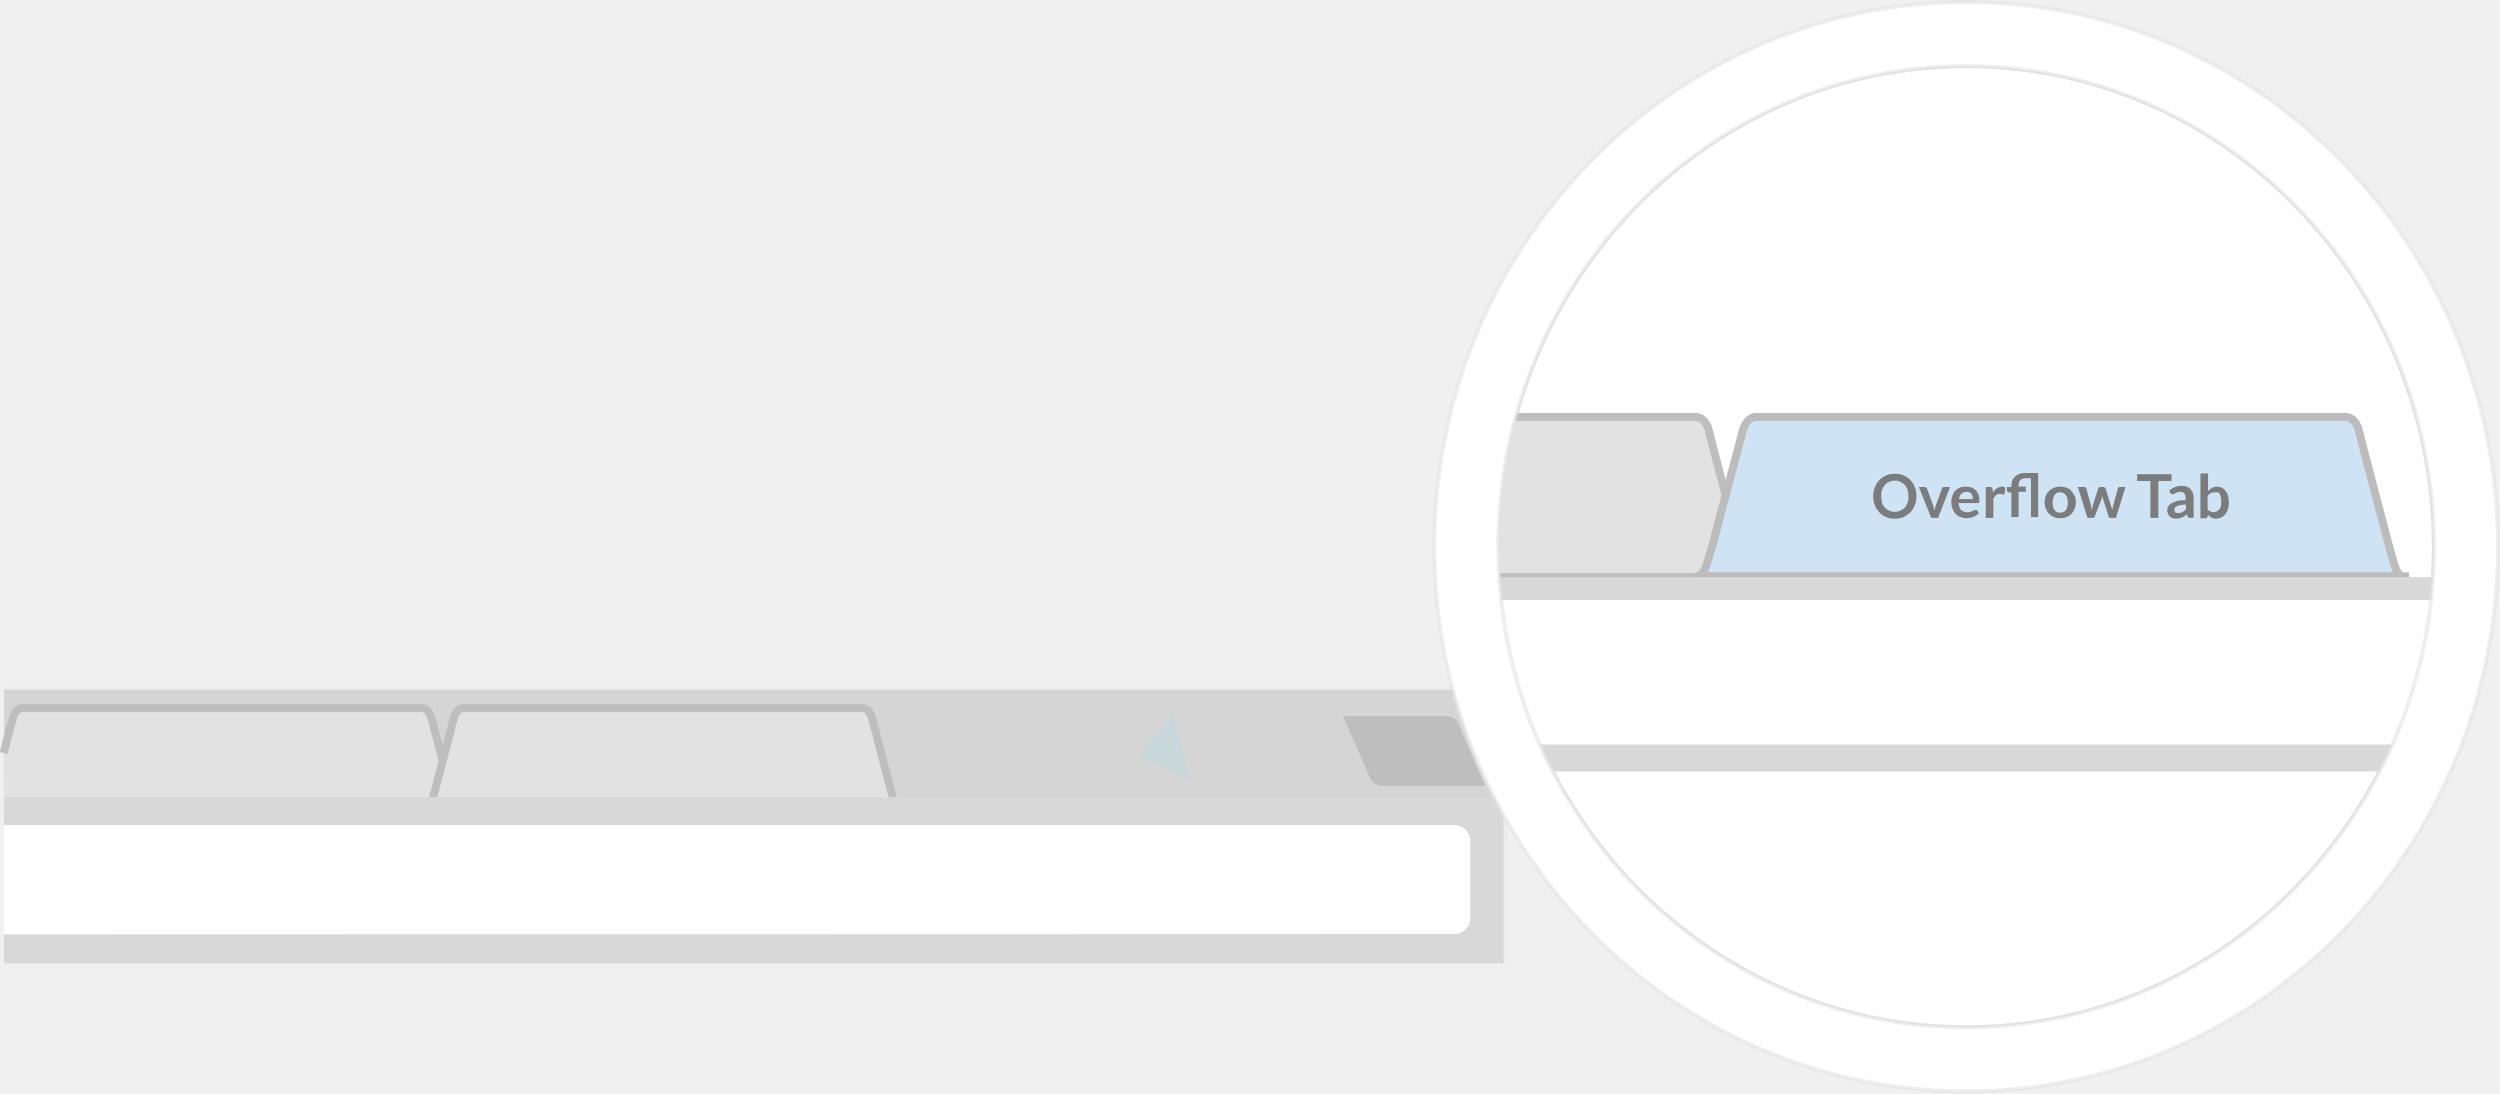
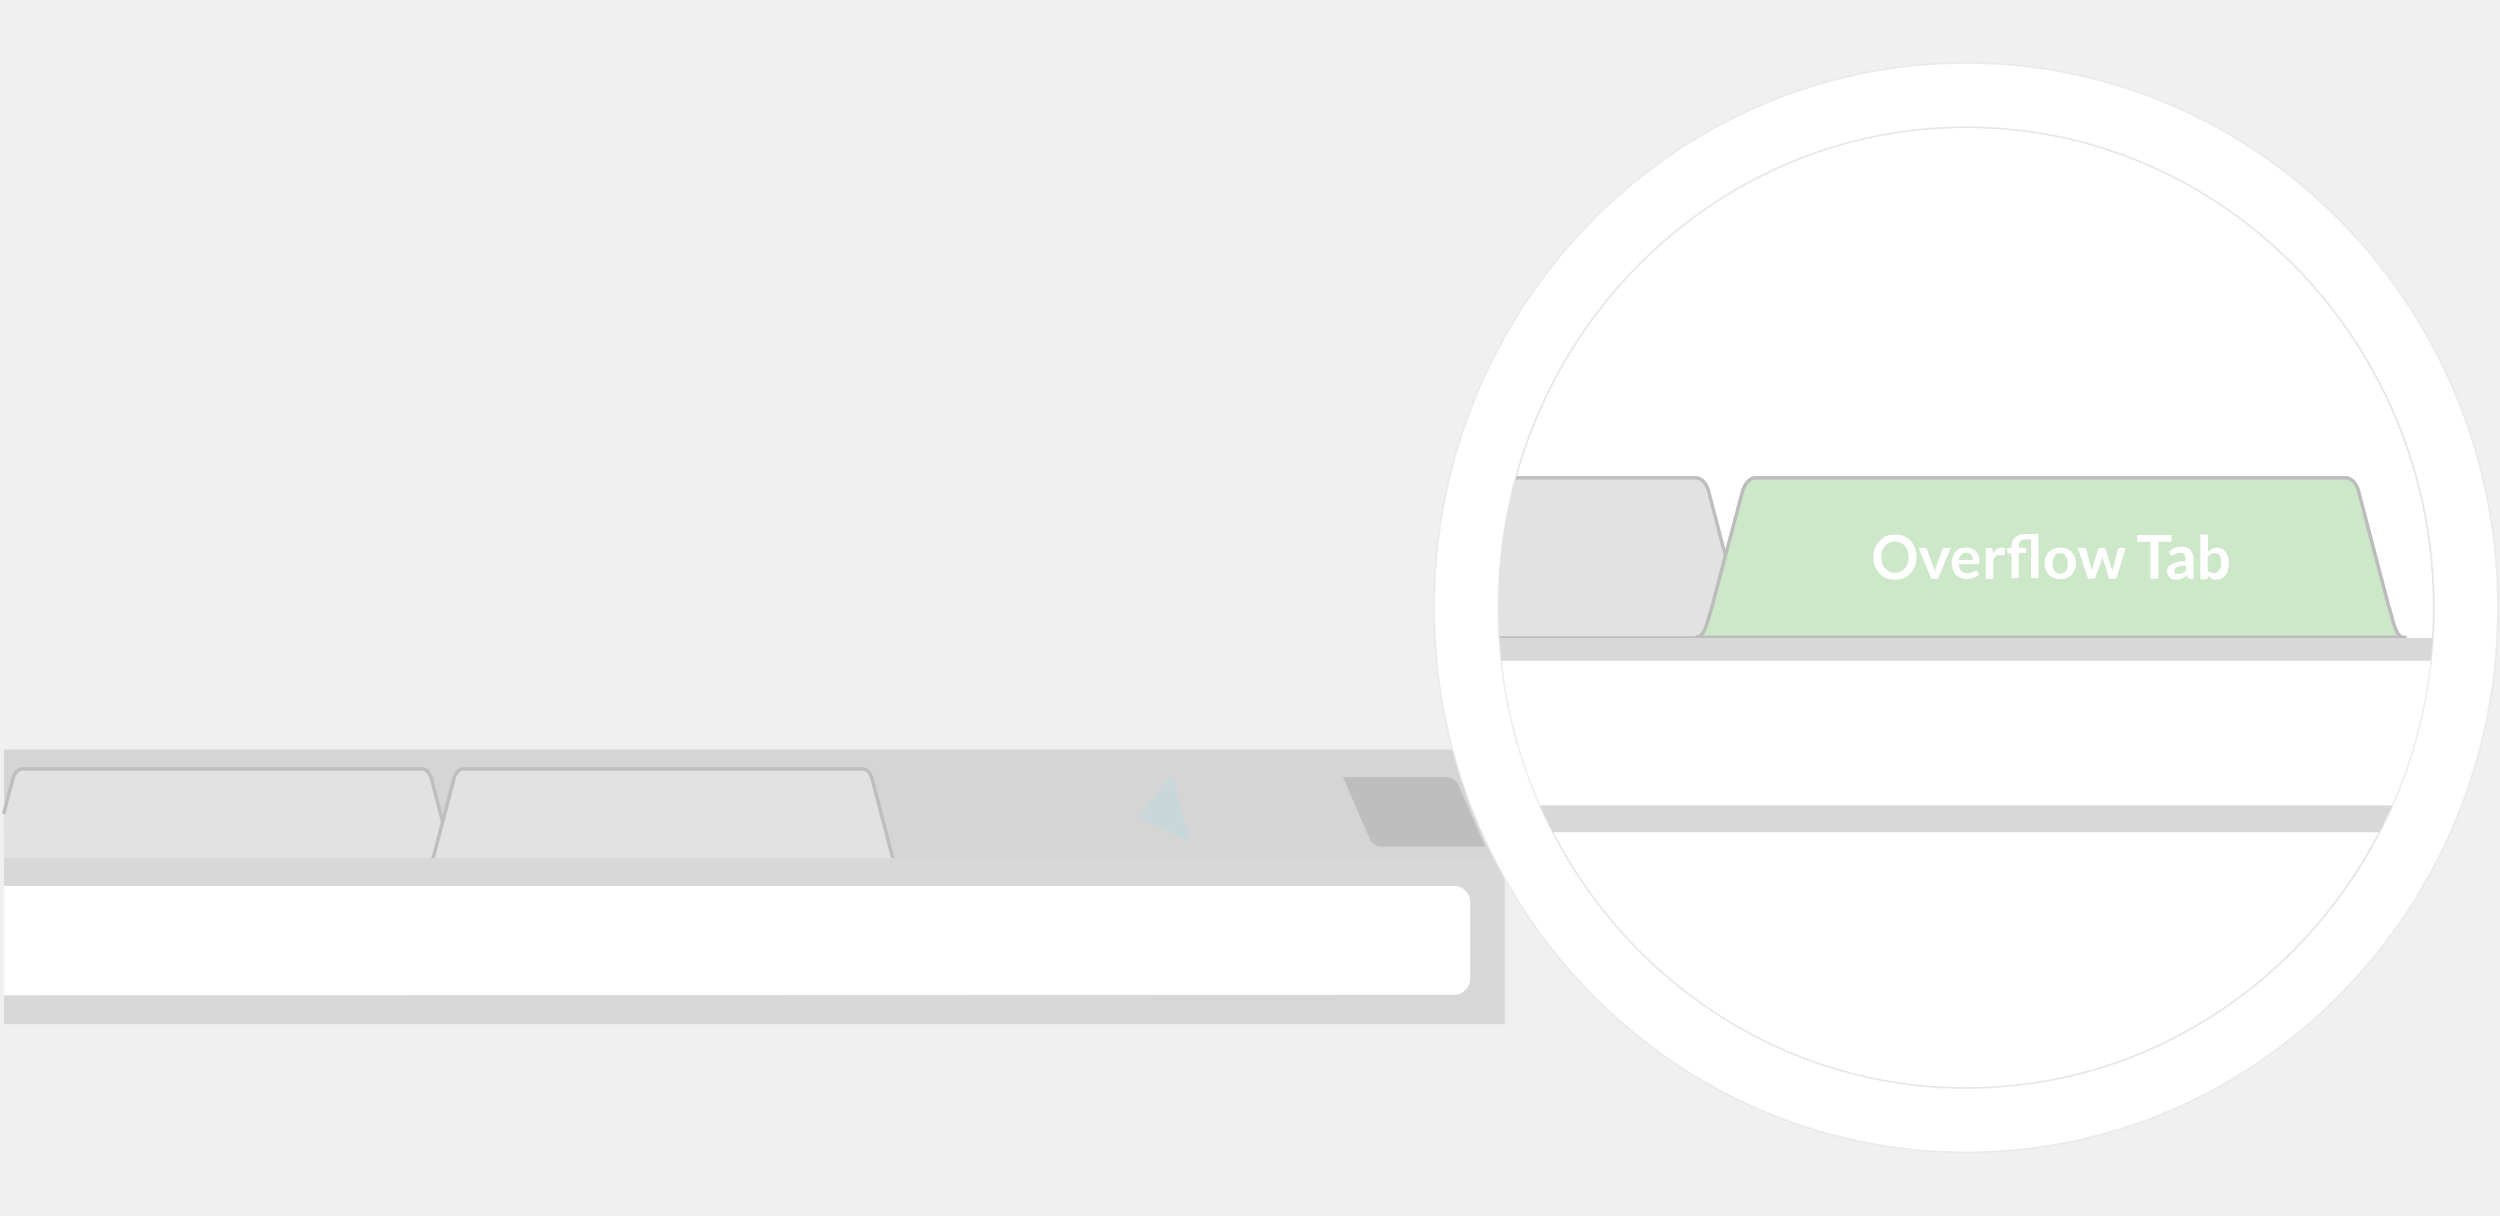
- <svg xmlns="http://www.w3.org/2000/svg" id="ot-creation-svg" viewBox="0 0 624.2 273">
-   <path fill="#D5D5D5" d="M1 171.7h374.9v68.8H1z" />
-   <path fill="#E2E2E2" stroke="#BFBEBE" stroke-width="2" stroke-miterlimit="10" d="M1 203.8h114.4c-1-.2-1.3-.7-1.9-2.6-.4-1.6-.8-2.8-.8-2.9-1.2-4.7-4.9-18.7-5-19.1 0-.2-.1-.4-.2-.5-.4-1.1-1.2-1.9-2.1-1.9H5.5c-.9 0-1.8.9-2.2 2.2-.1.2-1.2 4.4-2.4 9" />
-   <path fill="#E2E2E2" stroke="#BFBEBE" stroke-width="2" stroke-miterlimit="10" d="M225.4 203.8c-1-.2-1.3-.7-1.9-2.6-.4-1.6-.8-2.8-.8-2.9-1.2-4.7-4.9-18.7-5-19.1 0-.2-.1-.4-.2-.5-.4-1.1-1.2-1.9-2.1-1.9h-99.8c-.9 0-1.8.9-2.2 2.2-.1.5-3.9 14.8-5.1 19.5l-.8 2.8c-.6 1.9-1 2.4-2 2.6h119.9z" />
-   <path id="overflow-tab" fill="#CEE4F4" stroke="#BCBCBC" stroke-width="2" stroke-miterlimit="10" d="M335.4 228.8c-1-.2-1.3-.7-1.9-2.6-.4-1.6-.8-2.8-.8-2.9-1.2-4.7-4.9-18.7-5-19.1 0-.2-.1-.4-.2-.5-.4-1.1-1.2-1.9-2.1-1.9h-99.8c-.9 0-1.8.9-2.2 2.2-.1.5-3.9 14.8-5.1 19.5l-.8 2.8c-.6 1.9-1 2.4-2 2.6h119.9z" />
-   <path fill="#D8D8D8" d="M1 240.2h374.9V199H1" />
-   <path fill="#BFBEBE" d="M370.8 196.1c-1.6-3.8-6.6-15.1-6.7-15.4-.1-.1-.1-.3-.2-.4-.6-.9-1.6-1.5-2.8-1.5h-25.7v.1c1.6 3.8 6.6 15.1 6.7 15.4.1.1.1.3.2.4.6.9 1.6 1.5 2.8 1.5H369l1.8-.1c0 .1 0 .1 0 0z" />
-   <path fill="#FFF" d="M1 206h362.1c2.2 0 4 1.8 4 4v19.2c0 2.2-1.8 4-4 4L1 233.3" />
-   <path fill="none" stroke="#EDEDED" stroke-miterlimit="10" d="M375.9 240.5v-61.8c0-3.9-3.1-7-7-7H1" />
+ <svg xmlns="http://www.w3.org/2000/svg" id="ot-creation-svg" viewBox="0 0 1440 700">
+   <path fill="#D5D5D5" d="M2.3 431.2h864.9v158.7H2.3V431.2z" />
+   <path fill="#E2E2E2" stroke="#BFBEBE" stroke-width="2" stroke-miterlimit="10" d="M2.3 505.3h263.9c-2.3-.5-3-1.6-4.4-6-.9-3.7-1.8-6.5-1.8-6.7-2.8-10.8-11.3-43.1-11.5-44.1 0-.5-.2-.9-.5-1.2-.9-2.5-2.8-4.4-4.8-4.4H12.7c-2.1 0-4.2 2.1-5.1 5.1-.2.5-2.8 10.2-5.5 20.8" />
+   <path fill="#E2E2E2" stroke="#BFBEBE" stroke-width="2" stroke-miterlimit="10" d="M520 505.3c-2.3-.5-3-1.6-4.4-6-.9-3.7-1.8-6.5-1.8-6.7-2.8-10.8-11.3-43.1-11.5-44.1 0-.5-.2-.9-.5-1.2-.9-2.5-2.8-4.4-4.8-4.4H266.7c-2.1 0-4.2 2.1-5.1 5.1-.2 1.2-9 34.1-11.8 45l-1.8 6.5c-1.4 4.4-2.3 5.5-4.6 6H520v-.2z" />
+   <path id="overflow-tab" fill="#CCE8C8" stroke="#BCBCBC" stroke-width="2" stroke-miterlimit="10" d="M773.8 562.9c-2.3-.5-3-1.6-4.4-6-.9-3.7-1.8-6.5-1.8-6.7-2.8-10.8-11.3-43.1-11.5-44.1 0-.5-.2-.9-.5-1.2-.9-2.5-2.8-4.4-4.8-4.4H520.4c-2.1 0-4.2 2.1-5.1 5.1-.2 1.2-9 34.1-11.8 45l-1.8 6.5c-1.4 4.4-2.3 5.5-4.6 6h276.6v-.2z" />
+   <path fill="#D8D8D8" d="M2.3 589.2h864.9v-95H2.3" />
+   <path fill="#BFBEBE" d="M855.4 487.5c-3.7-8.8-15.2-34.8-15.5-35.5-.2-.2-.2-.7-.5-.9-1.4-2.1-3.7-3.5-6.5-3.5h-59.3v.2c3.7 8.8 15.2 34.8 15.5 35.5.2.2.2.7.5.9 1.4 2.1 3.7 3.5 6.5 3.5h55.1l4.2-.2c0 .2 0 .2 0 0z" />
+   <path fill="#FFF" d="M2.3 510.3h835.3c5.1 0 9.2 4.2 9.2 9.2v44.3c0 5.1-4.2 9.2-9.2 9.2l-835.3.3" />
+   <path fill="none" stroke="#EDEDED" stroke-miterlimit="10" d="M867.2 589.9V447.4c0-9-7.2-16.1-16.1-16.1H2.3" />
  <g id="magnifier">
-     <path fill="#B3DAE0" d="M284.2 188.9l8.4-10.7 4.6 16.7-13-6z" opacity=".4" id="flash-start" />
-     <path fill="#FFF" stroke="#E2E2E2" stroke-miterlimit="10" d="M607.7 136.5c0 66.1-52.3 120-116.8 120s-116.8-53.9-116.8-120 52.3-120 116.8-120 116.8 53.9 116.8 120z" />
+     <path id="flash-start" opacity=".4" fill="#B3DAE0" d="M655.6 470.9l19.4-24.7 10.6 38.5-30-13.8z" />
+     <path fill="#FFF" stroke="#E2E2E2" stroke-miterlimit="10" d="M1401.9 350c0 152.5-120.7 276.8-269.5 276.8S863 502.5 863 350 983.7 73.2 1132.5 73.2s269.4 124.3 269.4 276.8z" />
    <g id="magnified">
-       <path fill="#E2E2E2" stroke="#BFBEBE" stroke-width="2" stroke-miterlimit="10" d="M369.7 144.1h68.5c-1.5-.3-2-1-2.9-3.8-.7-2.4-1.1-4.2-1.2-4.3-1.8-6.9-7.3-27.7-7.4-28.3-.1-.3-.1-.5-.2-.8-.6-1.7-1.8-2.8-3.1-2.8h-50.5" />
-       <path fill="#CEE4F4" stroke="#BCBCBC" stroke-width="2" stroke-miterlimit="10" d="M600.5 144.1c-1.5-.3-2-1-2.9-3.8-.7-2.4-1.1-4.2-1.2-4.3-1.8-6.9-7.3-27.7-7.4-28.3-.1-.3-.1-.5-.2-.8-.6-1.7-1.8-2.8-3.1-2.8H438.4c-1.4 0-2.6 1.3-3.2 3.2-.2.7-5.8 21.9-7.6 28.7l-1.2 4.1c-.9 2.8-1.4 3.6-3 3.8h177.1z" />
-       <path d="M478.5 123.9c0 .8-.1 1.5-.4 2.2-.3.7-.6 1.3-1.1 1.8-.5.5-1.1.9-1.7 1.2-.7.3-1.4.4-2.2.4-.8 0-1.6-.1-2.2-.4-.7-.3-1.3-.7-1.7-1.2s-.9-1.1-1.1-1.8c-.3-.7-.4-1.4-.4-2.2s.1-1.5.4-2.2c.3-.7.6-1.3 1.1-1.8.5-.5 1.1-.9 1.7-1.2.7-.3 1.4-.4 2.2-.4.8 0 1.6.1 2.2.4.7.3 1.3.7 1.7 1.2.5.5.9 1.1 1.1 1.8.3.6.4 1.4.4 2.2zm-2 0c0-.6-.1-1.1-.2-1.6-.2-.5-.4-.9-.7-1.2s-.7-.6-1.1-.8c-.4-.2-.9-.3-1.4-.3-.5 0-1 .1-1.4.3-.4.2-.8.4-1.1.8s-.5.7-.7 1.2c-.2.5-.2 1-.2 1.6 0 .6.1 1.1.2 1.6s.4.9.7 1.2c.3.3.7.6 1.1.8.4.2.9.3 1.4.3.5 0 1-.1 1.4-.3.4-.2.8-.4 1.1-.8.3-.3.5-.7.7-1.2s.2-1 .2-1.6zm7.4 5.4h-1.7l-3.1-7.7h1.5c.1 0 .2 0 .3.1.1.1.2.1.2.2l1.5 4.1c.1.2.2.5.2.7s.1.5.2.7c0-.2.1-.5.2-.7.1-.2.1-.5.2-.7l1.5-4.1c0-.1.1-.2.2-.2.1-.1.2-.1.3-.1h1.5l-3 7.7zm7-7.8c.5 0 .9.1 1.3.2.4.2.8.4 1.1.7s.5.7.7 1.1.2.9.2 1.5v.3c0 .1 0 .2-.1.2 0 .1-.1.1-.1.1h-5c.1.8.3 1.4.6 1.7s.9.6 1.5.6c.3 0 .6 0 .8-.1.2-.1.4-.1.6-.2.2-.1.3-.2.4-.2.1-.1.2-.1.4-.1h.2c.1 0 .1.1.1.1l.5.7c-.2.2-.4.4-.7.6-.3.2-.5.3-.8.4-.3.1-.6.2-.8.2-.3 0-.6.1-.8.1-.5 0-1-.1-1.5-.3s-.9-.4-1.2-.8c-.3-.3-.6-.8-.8-1.3-.2-.5-.3-1.1-.3-1.8 0-.5.1-1 .3-1.5s.4-.9.7-1.2.7-.6 1.2-.8c.4-.1 1-.2 1.5-.2zm.1 1.3c-.5 0-1 .2-1.3.5-.3.3-.5.7-.6 1.3h3.5c0-.2 0-.5-.1-.7l-.3-.6c-.1-.2-.3-.3-.5-.4-.2-.1-.4-.1-.7-.1zm4.8 6.5v-7.7h1.1c.2 0 .3 0 .4.1.1.1.1.2.2.4l.1.9c.3-.5.6-.9 1-1.1s.8-.4 1.2-.4c.4 0 .7.1.9.3l-.2 1.4c0 .1 0 .2-.1.2 0 0-.1.1-.2.1s-.2 0-.3-.1c-.1 0-.3-.1-.5-.1-.4 0-.7.1-1 .3-.3.2-.5.5-.7.9v4.8h-1.9zm6.4 0V123l-.7-.1c-.1 0-.3-.1-.3-.2-.1-.1-.1-.2-.1-.3v-.8h1.1v-.3c0-.4.1-.8.2-1.2.1-.4.3-.7.6-1 .3-.3.6-.5 1-.7.4-.2.9-.3 1.4-.3h3.5v11h-1.8v-9.7h-1.4c-.6 0-1 .2-1.3.5s-.4.7-.4 1.3v.3h1.8v1.3H504v6.3h-1.8zm12.2-7.8c.6 0 1.1.1 1.6.3s.9.4 1.2.8.6.8.8 1.2c.2.5.3 1 .3 1.6 0 .6-.1 1.2-.3 1.6-.2.5-.4.9-.8 1.3-.3.3-.7.6-1.2.8s-1 .3-1.6.3c-.6 0-1.1-.1-1.6-.3-.5-.2-.9-.5-1.2-.8-.3-.3-.6-.8-.8-1.3-.2-.5-.3-1-.3-1.6 0-.6.1-1.2.3-1.6.2-.5.4-.9.8-1.2.3-.3.7-.6 1.2-.8.5-.2 1.1-.3 1.6-.3zm0 6.5c.6 0 1.1-.2 1.4-.6s.5-1.1.5-1.9c0-.8-.2-1.5-.5-1.9s-.8-.7-1.4-.7c-.7 0-1.1.2-1.4.7s-.5 1.1-.5 1.9c0 .8.2 1.5.5 1.9.3.4.8.6 1.4.6zm4.4-6.4h1.5c.1 0 .3 0 .4.1.1.1.2.1.2.2l1.1 4.1c.1.2.1.4.1.7 0 .2.1.4.1.6.1-.2.1-.4.2-.6.1-.2.1-.4.2-.7l1.3-4.1c0-.1.1-.2.2-.2s.2-.1.3-.1h.8c.1 0 .2 0 .3.1l.2.2 1.3 4.2c.1.2.1.4.2.6.1.2.1.4.2.6 0-.2.1-.4.1-.6 0-.2.1-.4.2-.7l1.1-4.1c0-.1.1-.2.2-.2.1-.1.2-.1.3-.1h1.4l-2.4 7.7h-1.5c-.2 0-.3-.1-.3-.3l-1.4-4.4c0-.1-.1-.3-.1-.4 0-.1-.1-.3-.1-.4 0 .1-.1.3-.1.4 0 .1-.1.3-.1.4L523 129c-.1.2-.2.3-.4.3h-1.4l-2.4-7.7zm23.4-3.2v1.7h-3.3v9.2h-2v-9.2h-3.3v-1.7h8.6zm5.4 10.9h-.8c-.2 0-.3 0-.4-.1-.1-.1-.2-.2-.2-.3l-.2-.5c-.2.2-.4.3-.6.5l-.6.3c-.2.1-.4.2-.6.2-.2 0-.5.1-.8.1-.3 0-.6 0-.9-.1s-.5-.2-.7-.4c-.2-.2-.4-.4-.5-.7-.1-.3-.2-.6-.2-.9 0-.3.1-.6.2-.9.2-.3.4-.5.8-.8.4-.2.8-.4 1.4-.6.6-.2 1.3-.2 2.2-.2v-.5c0-.5-.1-.9-.3-1.2-.2-.2-.5-.4-.9-.4-.3 0-.5 0-.8.1-.2.1-.4.1-.5.2s-.3.2-.4.2c-.1.1-.3.1-.4.1-.1 0-.2 0-.3-.1s-.2-.1-.2-.2l-.3-.6c.9-.8 2-1.2 3.2-1.2.5 0 .9.1 1.2.2s.7.4.9.6l.6.9c.1.4.2.8.2 1.2v5.1zm-3.6-1.2c.2 0 .4 0 .5-.1.2 0 .3-.1.5-.2s.3-.2.4-.3c.1-.1.3-.2.4-.4V126c-.5 0-1 0-1.4.1-.4.1-.7.2-.9.3-.2.1-.4.2-.5.4-.1.1-.1.3-.1.5 0 .3.1.6.3.7.2.1.5.1.8.1zm5.4 1.2v-11.1h1.9v4.4c.3-.3.6-.6 1-.8.4-.2.8-.3 1.3-.3.4 0 .8.1 1.2.3s.6.4.9.8c.3.3.4.7.6 1.2.1.5.2 1 .2 1.7 0 .6-.1 1.1-.2 1.6-.2.5-.4.9-.7 1.3-.3.4-.6.6-1 .8-.4.2-.9.3-1.4.3-.2 0-.5 0-.6-.1-.2 0-.4-.1-.5-.2-.2-.1-.3-.2-.4-.3l-.4-.4-.1.5c0 .1-.1.2-.2.3s-.2.1-.3.1h-1.3zm3.6-6.4c-.4 0-.7.1-1 .2-.3.2-.5.4-.8.7v3.4c.2.3.4.4.7.5.2.1.5.2.8.2.3 0 .5-.1.8-.2.2-.1.4-.3.6-.5.2-.2.3-.5.4-.8.1-.3.1-.7.1-1.2 0-.4 0-.8-.1-1.1s-.2-.6-.3-.8-.3-.3-.5-.4c-.2.1-.4 0-.7 0z" fill="#7C7C7C" />
-       <path fill="#D8D8D8" d="M377.8 192.6h222.7l14-48.5H359.8z" />
-       <path fill="#FFF" d="M615.8 179.9c0 3.3-2.7 6-5.9 6H369.7v-36.1h240.2c3.3 0 5.9 2.7 5.9 6v24.1z" />
+       <path fill="#E2E2E2" stroke="#BFBEBE" stroke-width="2" stroke-miterlimit="10" d="M852.9 367.5h158c-3.5-.7-4.6-2.3-6.7-8.8-1.6-5.5-2.5-9.7-2.8-9.9-4.2-15.9-16.8-63.9-17.1-65.3-.2-.7-.2-1.2-.5-1.8-1.4-3.9-4.2-6.5-7.2-6.5H860.3" />
+       <path fill="#CCE8C8" stroke="#BCBCBC" stroke-width="2" stroke-miterlimit="10" d="M1385.3 367.5c-3.5-.7-4.6-2.3-6.7-8.8-1.6-5.5-2.5-9.7-2.8-9.9-4.2-15.9-16.8-63.9-17.1-65.3-.2-.7-.2-1.2-.5-1.8-1.4-3.9-4.2-6.5-7.2-6.5h-339.8c-3.2 0-6 3-7.4 7.4-.5 1.6-13.4 50.5-17.5 66.2l-2.8 9.5c-2.1 6.5-3.2 8.3-6.9 8.8h408.6v.4z" />
+       <path fill="#FFF" d="M1103.9 320.9c0 1.8-.2 3.5-.9 5.1-.7 1.6-1.4 3-2.5 4.2-1.2 1.2-2.5 2.1-3.9 2.8-1.6.7-3.2.9-5.1.9s-3.7-.2-5.1-.9c-1.6-.7-3-1.6-3.9-2.8s-2.1-2.5-2.5-4.2c-.7-1.6-.9-3.2-.9-5.1s.2-3.5.9-5.1c.7-1.6 1.4-3 2.5-4.2 1.2-1.2 2.5-2.1 3.9-2.8 1.6-.7 3.2-.9 5.1-.9s3.7.2 5.1.9c1.6.7 3 1.6 3.9 2.8 1.2 1.2 2.1 2.5 2.5 4.2.6 1.4.9 3.3.9 5.1zm-4.6 0c0-1.4-.2-2.5-.5-3.7-.5-1.2-.9-2.1-1.6-2.8-.7-.7-1.6-1.4-2.5-1.8s-2.1-.7-3.2-.7-2.3.2-3.2.7c-.9.5-1.8.9-2.5 1.8s-1.2 1.6-1.6 2.8c-.5 1.2-.5 2.3-.5 3.7 0 1.4.2 2.5.5 3.7.2 1.2.9 2.1 1.6 2.8.7.7 1.6 1.4 2.5 1.8.9.5 2.1.7 3.2.7s2.3-.2 3.2-.7 1.8-.9 2.5-1.8c.7-.7 1.2-1.6 1.6-2.8.5-1.1.5-2.3.5-3.7zm17 12.5h-3.9l-7.2-17.8h3.5c.2 0 .5 0 .7.2.2.2.5.2.5.5l3.5 9.5c.2.5.5 1.2.5 1.6 0 .5.2 1.2.5 1.6 0-.5.2-1.2.5-1.6.2-.5.2-1.2.5-1.6l3.5-9.5c0-.2.2-.5.5-.5.2-.2.5-.2.7-.2h3.5l-7.3 17.8zm16.2-18c1.2 0 2.1.2 3 .5.9.5 1.8.9 2.5 1.6s1.2 1.6 1.6 2.5c.5.9.5 2.1.5 3.5v.7c0 .2 0 .5-.2.5 0 .2-.2.2-.2.2h-11.5c.2 1.8.7 3.2 1.4 3.9s2.1 1.4 3.5 1.4c.7 0 1.4 0 1.8-.2.5-.2.9-.2 1.4-.5.5-.2.7-.5.9-.5.2-.2.5-.2.9-.2h.5c.2 0 .2.2.2.2l1.2 1.6c-.5.5-.9.9-1.6 1.4-.7.5-1.2.7-1.8.9-.7.2-1.4.5-1.8.5-.7 0-1.4.2-1.8.2-1.2 0-2.3-.2-3.5-.7-1.2-.5-2.1-.9-2.8-1.8-.7-.7-1.4-1.8-1.8-3-.5-1.2-.7-2.5-.7-4.2 0-1.2.2-2.3.7-3.5.5-1.2.9-2.1 1.6-2.8.7-.7 1.6-1.4 2.8-1.8.6-.2 2-.4 3.2-.4zm.2 3c-1.2 0-2.3.5-3 1.2-.7.7-1.2 1.6-1.4 3h8.1c0-.5 0-1.2-.2-1.6l-.7-1.4c-.2-.5-.7-.7-1.2-.9s-.9-.3-1.6-.3zm11.1 15v-17.8h2.5c.5 0 .7 0 .9.2.2.2.2.5.5.9l.2 2.1c.7-1.2 1.4-2.1 2.3-2.5.9-.5 1.8-.9 2.8-.9.9 0 1.6.2 2.1.7l-.5 3.2c0 .2 0 .5-.2.5 0 0-.2.2-.5.2s-.5 0-.7-.2c-.2 0-.7-.2-1.2-.2-.9 0-1.6.2-2.3.7s-1.2 1.2-1.6 2.1v11.1l-4.3-.1zm14.8 0v-14.5l-1.6-.2c-.2 0-.7-.2-.7-.5-.2-.2-.2-.5-.2-.7v-1.8h2.5v-.7c0-.9.2-1.8.5-2.8.2-.9.7-1.6 1.4-2.3.7-.7 1.4-1.2 2.3-1.6.9-.5 2.1-.7 3.2-.7h8.1V333h-4.2v-22.4h-3.2c-1.4 0-2.3.5-3 1.2-.7.7-.9 1.6-.9 3v.7h4.2v3h-4.2V333h-4.2v.4zm28.1-18c1.4 0 2.5.2 3.7.7 1.2.5 2.1.9 2.8 1.8.7.9 1.4 1.8 1.8 2.8.5 1.2.7 2.3.7 3.7 0 1.4-.2 2.8-.7 3.7-.5 1.2-.9 2.1-1.8 3-.7.7-1.6 1.4-2.8 1.8-1.2.5-2.3.7-3.7.7-1.4 0-2.5-.2-3.7-.7-1.2-.5-2.1-1.2-2.8-1.8-.7-.7-1.4-1.8-1.8-3-.5-1.2-.7-2.3-.7-3.7 0-1.4.2-2.8.7-3.7.5-1.2.9-2.1 1.8-2.8.7-.7 1.6-1.4 2.8-1.8s2.5-.7 3.7-.7zm0 15c1.4 0 2.5-.5 3.2-1.4.7-.9 1.2-2.5 1.2-4.4 0-1.8-.5-3.5-1.2-4.4-.7-.9-1.8-1.6-3.2-1.6-1.6 0-2.5.5-3.2 1.6-.7 1.2-1.2 2.5-1.2 4.4 0 1.8.5 3.5 1.2 4.4.7.9 1.8 1.4 3.2 1.4zm10.1-14.8h3.5c.2 0 .7 0 .9.2s.5.2.5.5l2.5 9.5c.2.5.2.9.2 1.6 0 .5.2.9.2 1.4.2-.5.2-.9.5-1.4.2-.5.2-.9.5-1.6l3-9.5c0-.2.2-.5.5-.5.2 0 .5-.2.7-.2h1.8c.2 0 .5 0 .7.2l.5.5 3 9.7c.2.5.2.9.5 1.4.2.5.2.9.5 1.4 0-.5.2-.9.2-1.4 0-.5.2-.9.5-1.6l2.5-9.5c0-.2.2-.5.5-.5.2-.2.5-.2.7-.2h3.2l-5.5 17.8h-3.5c-.5 0-.7-.2-.7-.7l-3.2-10.2c0-.2-.2-.7-.2-.9 0-.2-.2-.7-.2-.9 0 .2-.2.7-.2.9 0 .2-.2.7-.2.9l-3.9 10.2c-.2.5-.5.7-.9.7h-3.2l-5.9-17.8zm54-7.4v3.9h-7.6v21.2h-4.6v-21.2h-7.6v-3.9h19.8zm12.5 25.2h-1.8c-.5 0-.7 0-.9-.2-.2-.2-.5-.5-.5-.7l-.5-1.2c-.5.5-.9.7-1.4 1.2l-1.4.7c-.5.2-.9.5-1.4.5s-1.2.2-1.8.2-1.4 0-2.1-.2c-.7-.2-1.2-.5-1.6-.9-.5-.5-.9-.9-1.2-1.6-.2-.7-.5-1.4-.5-2.1 0-.7.2-1.4.5-2.1.5-.7.9-1.2 1.8-1.8.9-.5 1.8-.9 3.2-1.4 1.4-.5 3-.5 5.1-.5v-1.2c0-1.2-.2-2.1-.7-2.8-.5-.5-1.2-.9-2.1-.9-.7 0-1.2 0-1.8.2-.5.2-.9.2-1.2.5s-.7.5-.9.5c-.2.2-.7.2-.9.2-.2 0-.5 0-.7-.2-.2-.2-.5-.2-.5-.5l-.7-1.4c2.1-1.8 4.6-2.8 7.4-2.8 1.2 0 2.1.2 2.8.5.7.2 1.6.9 2.1 1.4l1.4 2.1c.2.9.5 1.8.5 2.8v11.8h-.2zm-8.3-2.8c.5 0 .9 0 1.2-.2.5 0 .7-.2 1.2-.5.5-.2.7-.5.9-.7.2-.2.7-.5.9-.9v-2.5c-1.2 0-2.3 0-3.2.2-.9.2-1.6.5-2.1.7s-.9.5-1.2.9c-.2.2-.2.7-.2 1.2 0 .7.2 1.4.7 1.6.4.2 1.1.2 1.8.2zm12.4 2.8v-25.6h4.4V318c.7-.7 1.4-1.4 2.3-1.8.9-.5 1.8-.7 3-.7.9 0 1.8.2 2.8.7s1.4.9 2.1 1.8c.7.7.9 1.6 1.4 2.8.2 1.2.5 2.3.5 3.9 0 1.4-.2 2.5-.5 3.7-.5 1.2-.9 2.1-1.6 3-.7.9-1.4 1.4-2.3 1.8-.9.5-2.1.7-3.2.7-.5 0-1.2 0-1.4-.2-.5 0-.9-.2-1.2-.5-.5-.2-.7-.5-.9-.7l-.9-.9-.2 1.2c0 .2-.2.5-.5.7-.2.2-.5.2-.7.2h-3v-.3zm8.3-14.8c-.9 0-1.6.2-2.3.5-.7.5-1.2.9-1.8 1.6v7.8c.5.7.9.9 1.6 1.2.5.2 1.2.5 1.8.5.7 0 1.2-.2 1.8-.5.5-.2.9-.7 1.4-1.2.5-.5.7-1.2.9-1.8.2-.7.2-1.6.2-2.8 0-.9 0-1.8-.2-2.5s-.5-1.4-.7-1.8-.7-.7-1.2-.9c-.3.2-.8-.1-1.5-.1z" />
+       <path fill="#D8D8D8" d="M871.6 479.4h513.8l32.3-111.9H830l41.6 111.9z" />
+       <path fill="#FFF" d="M1420.6 450.1c0 7.6-6.2 13.8-13.6 13.8H852.9v-83.3H1407c7.6 0 13.6 6.2 13.6 13.8v55.7z" />
    </g>
-     <path fill="#FFF" stroke="#E2E2E2" stroke-miterlimit="10" stroke-opacity=".6" d="M358.1 136.5c0-75 59.6-136 132.8-136s132.8 61 132.8 136-59.6 136-132.8 136-132.8-61-132.8-136zm16 0c0 66.2 52.4 120 116.8 120s116.8-53.8 116.8-120-52.4-120-116.8-120-116.8 53.8-116.8 120z" />
+     <path fill="#FFF" stroke="#E2E2E2" stroke-miterlimit="10" stroke-opacity=".6" d="M826.1 350c0-173 137.5-313.7 306.4-313.7S1438.8 177 1438.8 350s-137.5 313.7-306.4 313.7S826.1 523 826.1 350zm36.9 0c0 152.7 120.9 276.8 269.5 276.8S1402 502.7 1402 350 1281.1 73.2 1132.5 73.2 863 197.3 863 350z" />
  </g>
</svg>
